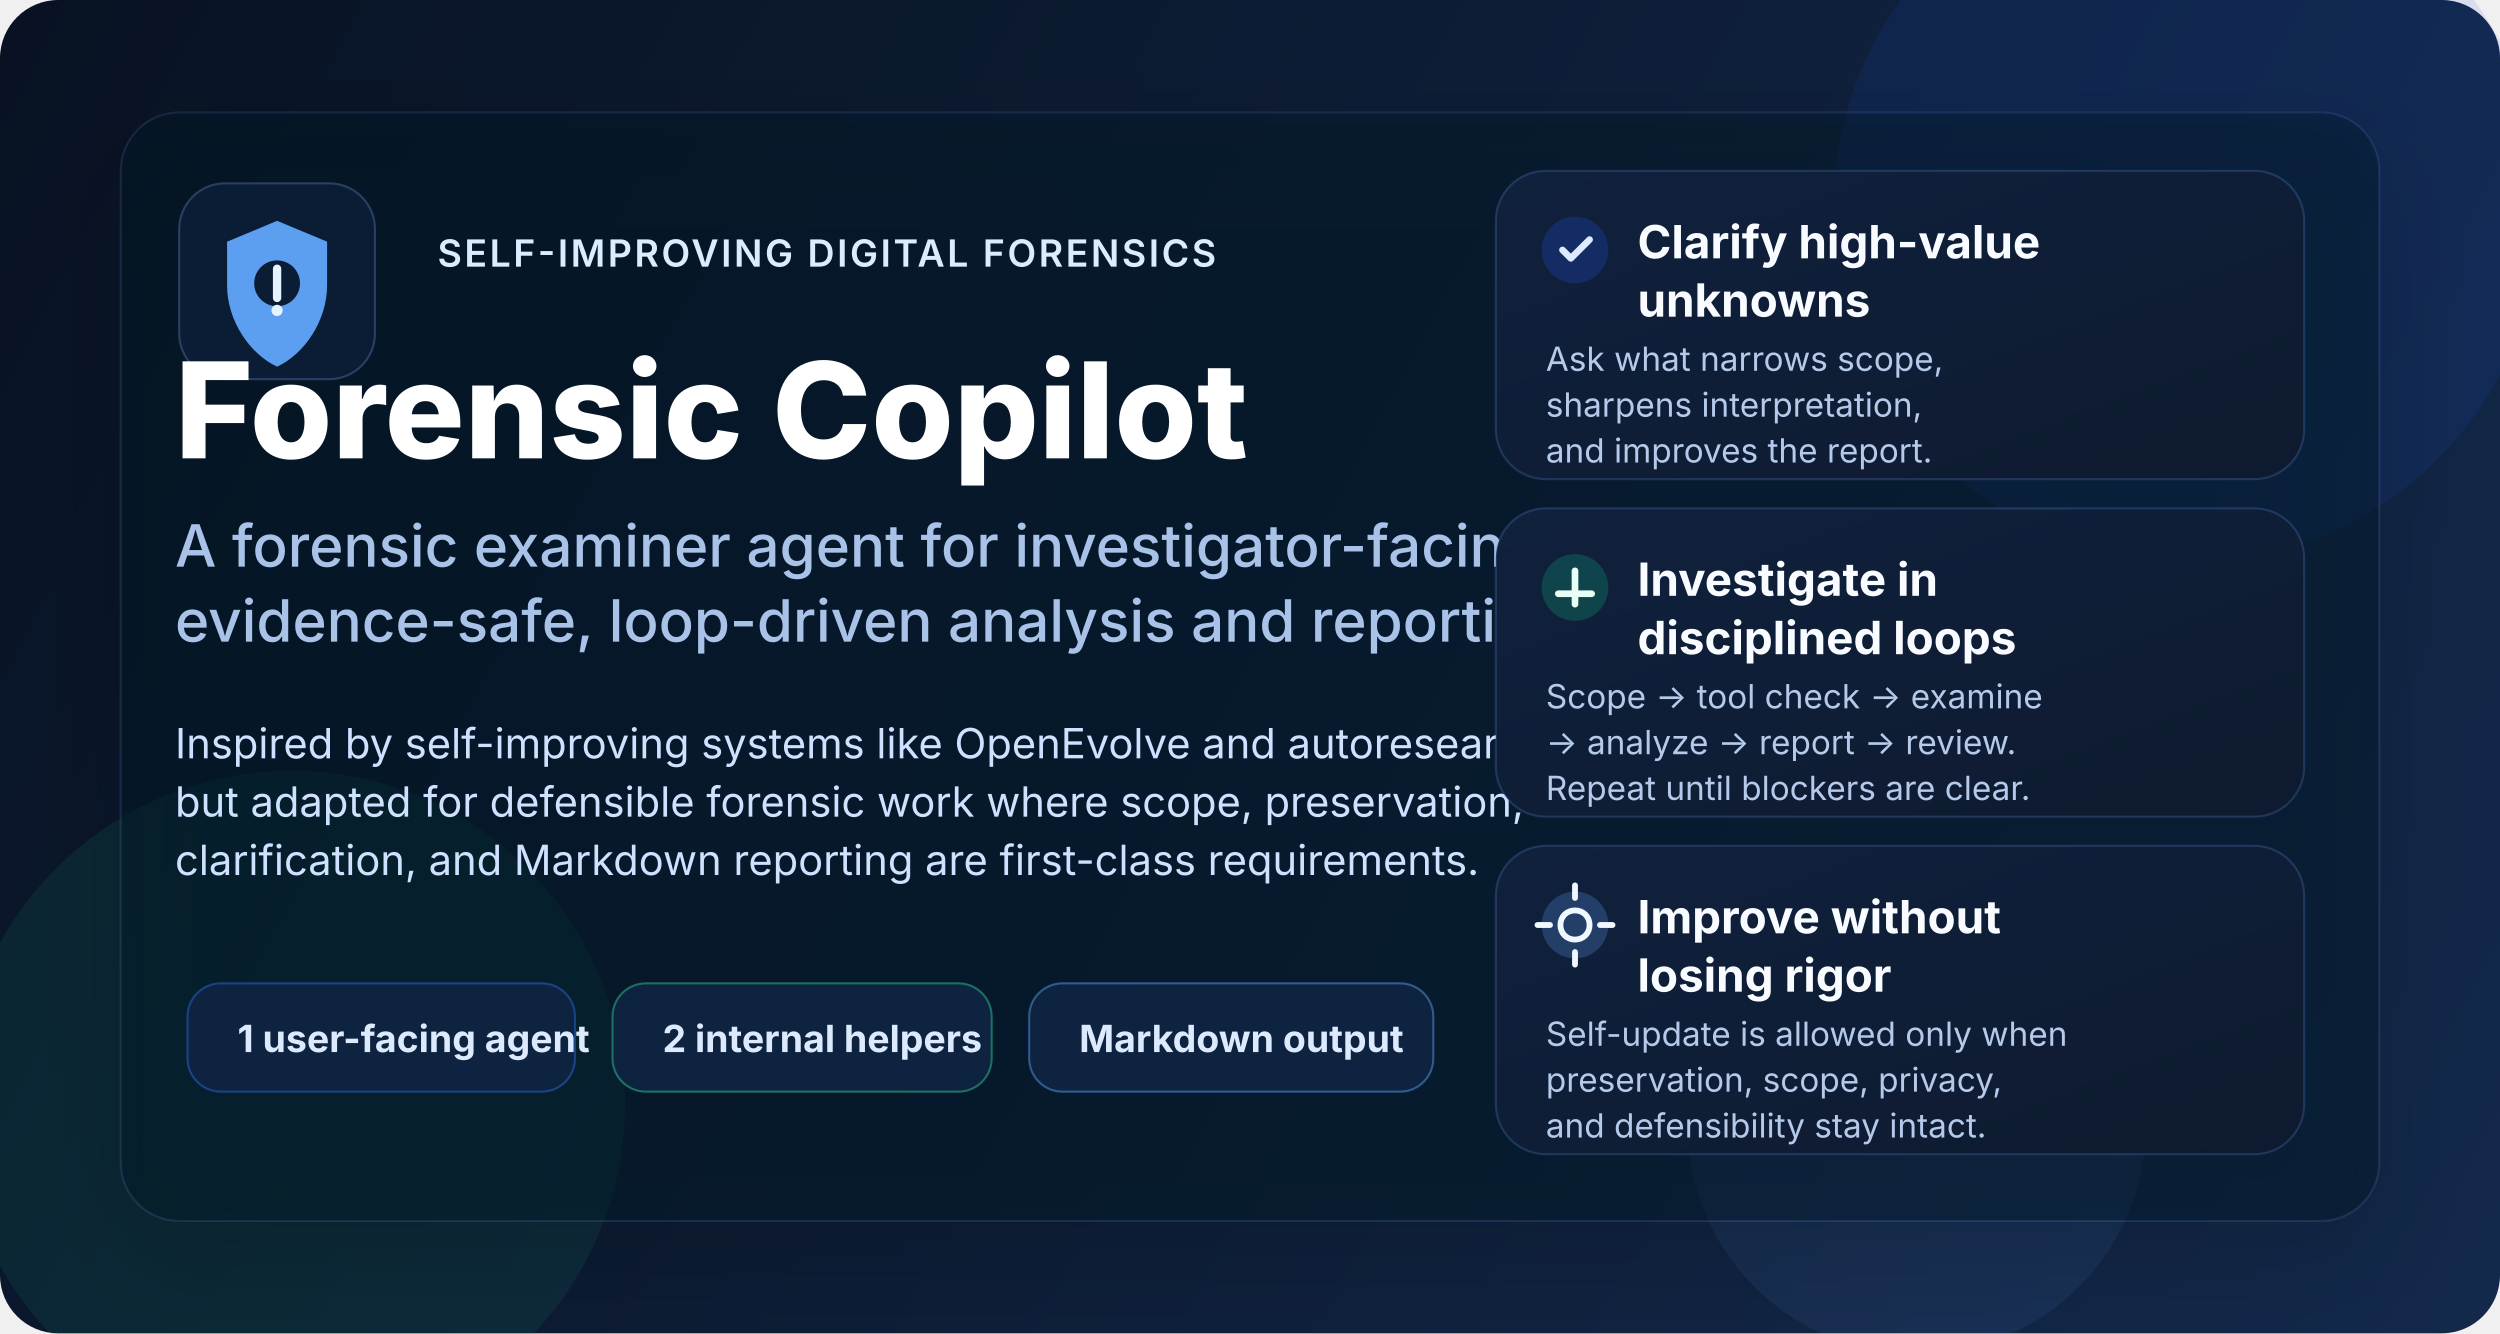
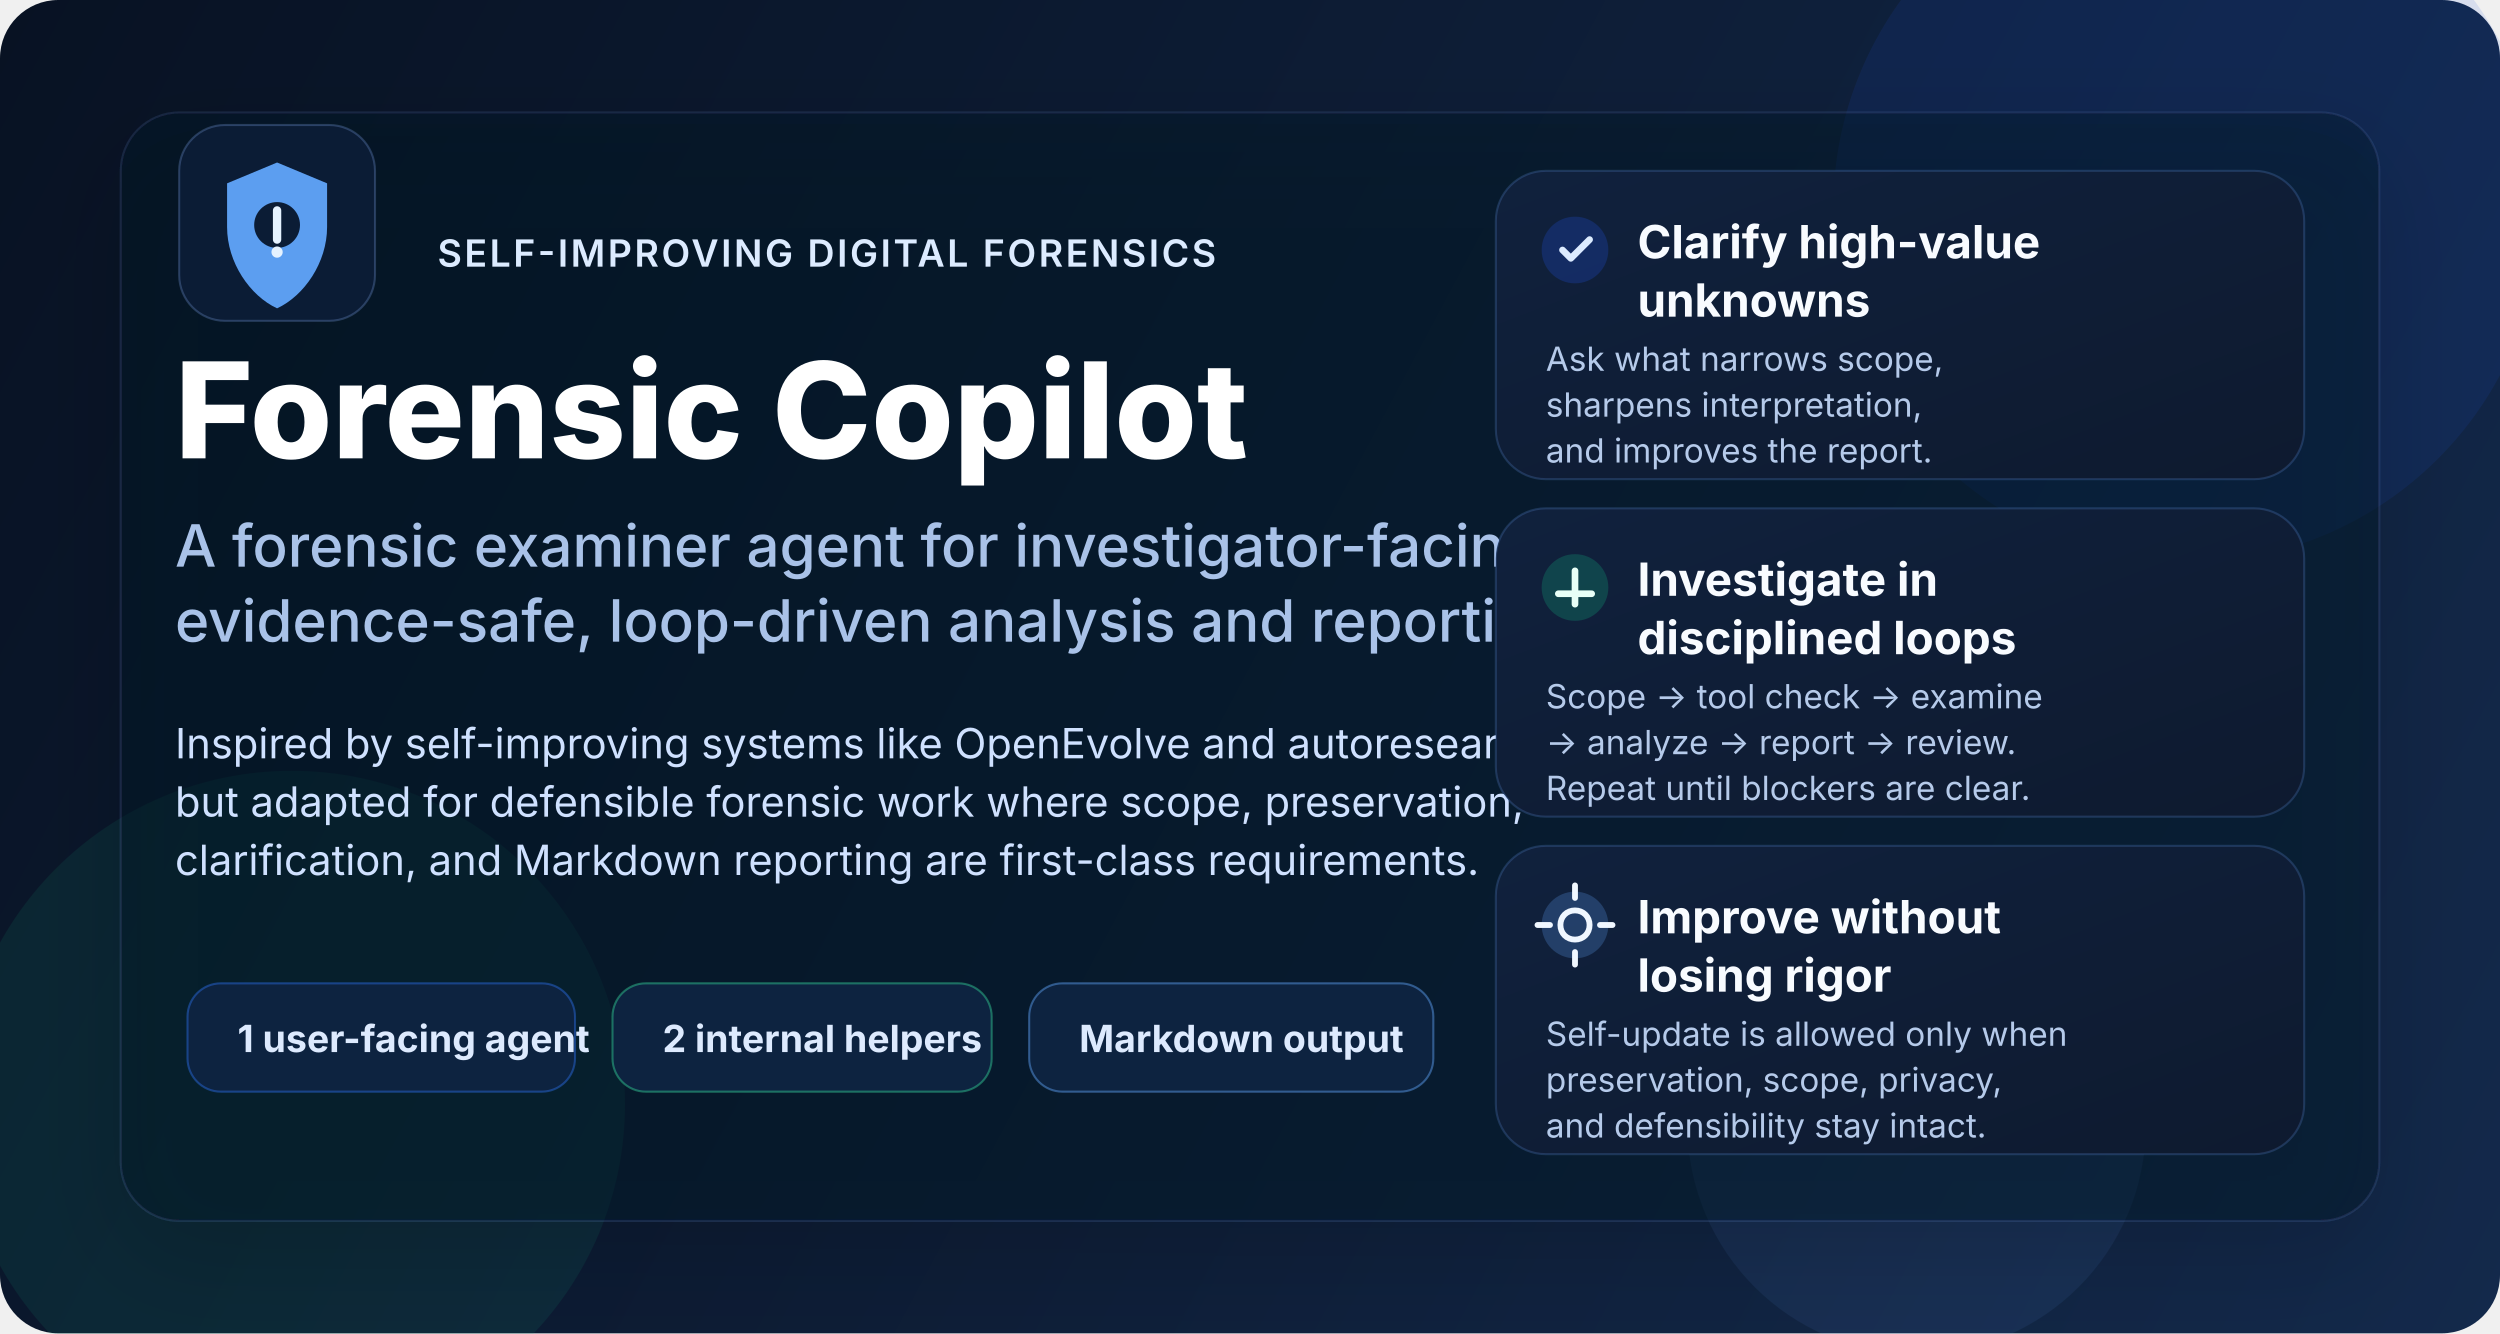
<svg xmlns="http://www.w3.org/2000/svg" width="1200" height="640" viewBox="0 0 1200 640" fill="none">
  <defs>
    <linearGradient id="bg" x1="0" y1="0" x2="1200" y2="640" gradientUnits="userSpaceOnUse">
      <stop stop-color="#081223" />
      <stop offset="1" stop-color="#13294B" />
    </linearGradient>
    <linearGradient id="accent" x1="160" y1="120" x2="420" y2="420" gradientUnits="userSpaceOnUse">
      <stop stop-color="#60A5FA" />
      <stop offset="1" stop-color="#34D399" />
    </linearGradient>
    <linearGradient id="card" x1="0" y1="0" x2="1" y2="1">
      <stop stop-color="#10213D" />
      <stop offset="1" stop-color="#0E1A2F" />
    </linearGradient>
    <filter id="shadow" x="0" y="0" width="1200" height="640" filterUnits="userSpaceOnUse" color-interpolation-filters="sRGB">
      <feDropShadow dx="0" dy="18" stdDeviation="24" flood-color="#020617" flood-opacity="0.35" />
    </filter>
  </defs>
  <rect width="1200" height="640" rx="28" fill="url(#bg)" />
  <circle cx="1050" cy="100" r="170" fill="#1D4ED8" opacity="0.12" />
  <circle cx="140" cy="530" r="160" fill="#10B981" opacity="0.10" />
  <circle cx="920" cy="540" r="110" fill="#60A5FA" opacity="0.08" />
  <g filter="url(#shadow)">
    <rect x="58" y="54" width="1084" height="532" rx="28" fill="#0B1528" fill-opacity="0.42" stroke="#5B7DBA" stroke-opacity="0.18" />
  </g>
-   <g transform="translate(86 88)">
+   <g transform="translate(86 60)">
    <rect x="0" y="0" width="94" height="94" rx="22" fill="#0B1C35" stroke="#8CB5FF" stroke-opacity="0.25" />
    <path d="M47 18L71 28V49C71 66 60 82 47 88C34 82 23 66 23 49V28L47 18Z" fill="url(#accent)" opacity="0.95" />
    <circle cx="47" cy="48" r="11" fill="#0B1C35" />
    <path d="M47 41V55" stroke="#E5F2FF" stroke-width="4" stroke-linecap="round" />
    <circle cx="47" cy="61" r="2.7" fill="#E5F2FF" />
  </g>
  <text x="210" y="128" fill="#DCEBFF" font-family="Inter,Segoe UI,Arial,sans-serif" font-size="18" font-weight="600" letter-spacing="1.2">SELF-IMPROVING DIGITAL FORENSICS</text>
  <text x="84" y="220" fill="#FFFFFF" font-family="Inter,Segoe UI,Arial,sans-serif" font-size="64" font-weight="800">Forensic Copilot</text>
  <text x="84" y="272" fill="#A9C2E8" font-family="Inter,Segoe UI,Arial,sans-serif" font-size="28" font-weight="500">A forensic examiner agent for investigator-facing,</text>
  <text x="84" y="308" fill="#A9C2E8" font-family="Inter,Segoe UI,Arial,sans-serif" font-size="28" font-weight="500">evidence-safe, loop-driven analysis and reporting.</text>
  <text x="84" y="364" fill="#CFE1FF" font-family="Inter,Segoe UI,Arial,sans-serif" font-size="20" font-weight="400">Inspired by self-improving systems like OpenEvolve and autoresearch,</text>
  <text x="84" y="392" fill="#CFE1FF" font-family="Inter,Segoe UI,Arial,sans-serif" font-size="20" font-weight="400">but adapted for defensible forensic work where scope, preservation,</text>
  <text x="84" y="420" fill="#CFE1FF" font-family="Inter,Segoe UI,Arial,sans-serif" font-size="20" font-weight="400">clarification, and Markdown reporting are first-class requirements.</text>
  <g transform="translate(90 472)">
    <rect x="0" y="0" width="186" height="52" rx="16" fill="#0D2340" stroke="#2B6EE8" stroke-opacity="0.45" />
    <text x="24" y="33" fill="#DDEAFE" font-family="Inter,Segoe UI,Arial,sans-serif" font-size="18" font-weight="700">1 user-facing agent</text>
    <rect x="204" y="0" width="182" height="52" rx="16" fill="#0D2340" stroke="#34D399" stroke-opacity="0.45" />
    <text x="228" y="33" fill="#DDEAFE" font-family="Inter,Segoe UI,Arial,sans-serif" font-size="18" font-weight="700">2 internal helpers</text>
    <rect x="404" y="0" width="194" height="52" rx="16" fill="#0D2340" stroke="#60A5FA" stroke-opacity="0.45" />
    <text x="428" y="33" fill="#DDEAFE" font-family="Inter,Segoe UI,Arial,sans-serif" font-size="18" font-weight="700">Markdown output</text>
  </g>
  <g transform="translate(718 82)">
    <rect x="0" y="0" width="388" height="148" rx="24" fill="url(#card)" stroke="#6EA8FF" stroke-opacity="0.20" />
    <circle cx="38" cy="38" r="16" fill="#1D4ED8" opacity="0.26" />
    <path d="M32 38L36 42L45 33" stroke="#DCEBFF" stroke-width="3.2" stroke-linecap="round" stroke-linejoin="round" />
    <text x="68" y="42" fill="#F8FBFF" font-family="Inter,Segoe UI,Arial,sans-serif" font-size="22" font-weight="700">
      <tspan x="68" dy="0">Clarify high-value</tspan>
      <tspan x="68" dy="28">unknowns</tspan>
    </text>
    <text x="24" y="96" fill="#B5CAEA" font-family="Inter,Segoe UI,Arial,sans-serif" font-size="16">Ask what narrows scope,</text>
    <text x="24" y="118" fill="#B5CAEA" font-family="Inter,Segoe UI,Arial,sans-serif" font-size="16">sharpens interpretation,</text>
    <text x="24" y="140" fill="#B5CAEA" font-family="Inter,Segoe UI,Arial,sans-serif" font-size="16">and improves the report.</text>
    <rect x="0" y="162" width="388" height="148" rx="24" fill="url(#card)" stroke="#6EA8FF" stroke-opacity="0.20" />
    <circle cx="38" cy="200" r="16" fill="#10B981" opacity="0.24" />
    <path d="M30 203H46M38 192V208" stroke="#E8FFF7" stroke-width="3.2" stroke-linecap="round" />
    <text x="68" y="204" fill="#F8FBFF" font-family="Inter,Segoe UI,Arial,sans-serif" font-size="22" font-weight="700">
      <tspan x="68" dy="0">Investigate in</tspan>
      <tspan x="68" dy="28">disciplined loops</tspan>
    </text>
    <text x="24" y="258" fill="#B5CAEA" font-family="Inter,Segoe UI,Arial,sans-serif" font-size="16">Scope → tool check → examine</text>
    <text x="24" y="280" fill="#B5CAEA" font-family="Inter,Segoe UI,Arial,sans-serif" font-size="16">→ analyze → report → review.</text>
    <text x="24" y="302" fill="#B5CAEA" font-family="Inter,Segoe UI,Arial,sans-serif" font-size="16">Repeat until blockers are clear.</text>
    <rect x="0" y="324" width="388" height="148" rx="24" fill="url(#card)" stroke="#6EA8FF" stroke-opacity="0.20" />
    <circle cx="38" cy="362" r="16" fill="#60A5FA" opacity="0.24" />
    <path d="M31 362C31 358 34 355 38 355C42 355 45 358 45 362C45 366 42 369 38 369C34 369 31 366 31 362Z" stroke="#F0F7FF" stroke-width="2.8" />
    <path d="M38 349V343M38 381V375M50 362H56M20 362H26" stroke="#F0F7FF" stroke-width="2.8" stroke-linecap="round" />
    <text x="68" y="366" fill="#F8FBFF" font-family="Inter,Segoe UI,Arial,sans-serif" font-size="22" font-weight="700">
      <tspan x="68" dy="0">Improve without</tspan>
      <tspan x="68" dy="28">losing rigor</tspan>
    </text>
    <text x="24" y="420" fill="#B5CAEA" font-family="Inter,Segoe UI,Arial,sans-serif" font-size="16">Self-update is allowed only when</text>
    <text x="24" y="442" fill="#B5CAEA" font-family="Inter,Segoe UI,Arial,sans-serif" font-size="16">preservation, scope, privacy,</text>
    <text x="24" y="464" fill="#B5CAEA" font-family="Inter,Segoe UI,Arial,sans-serif" font-size="16">and defensibility stay intact.</text>
  </g>
</svg>
